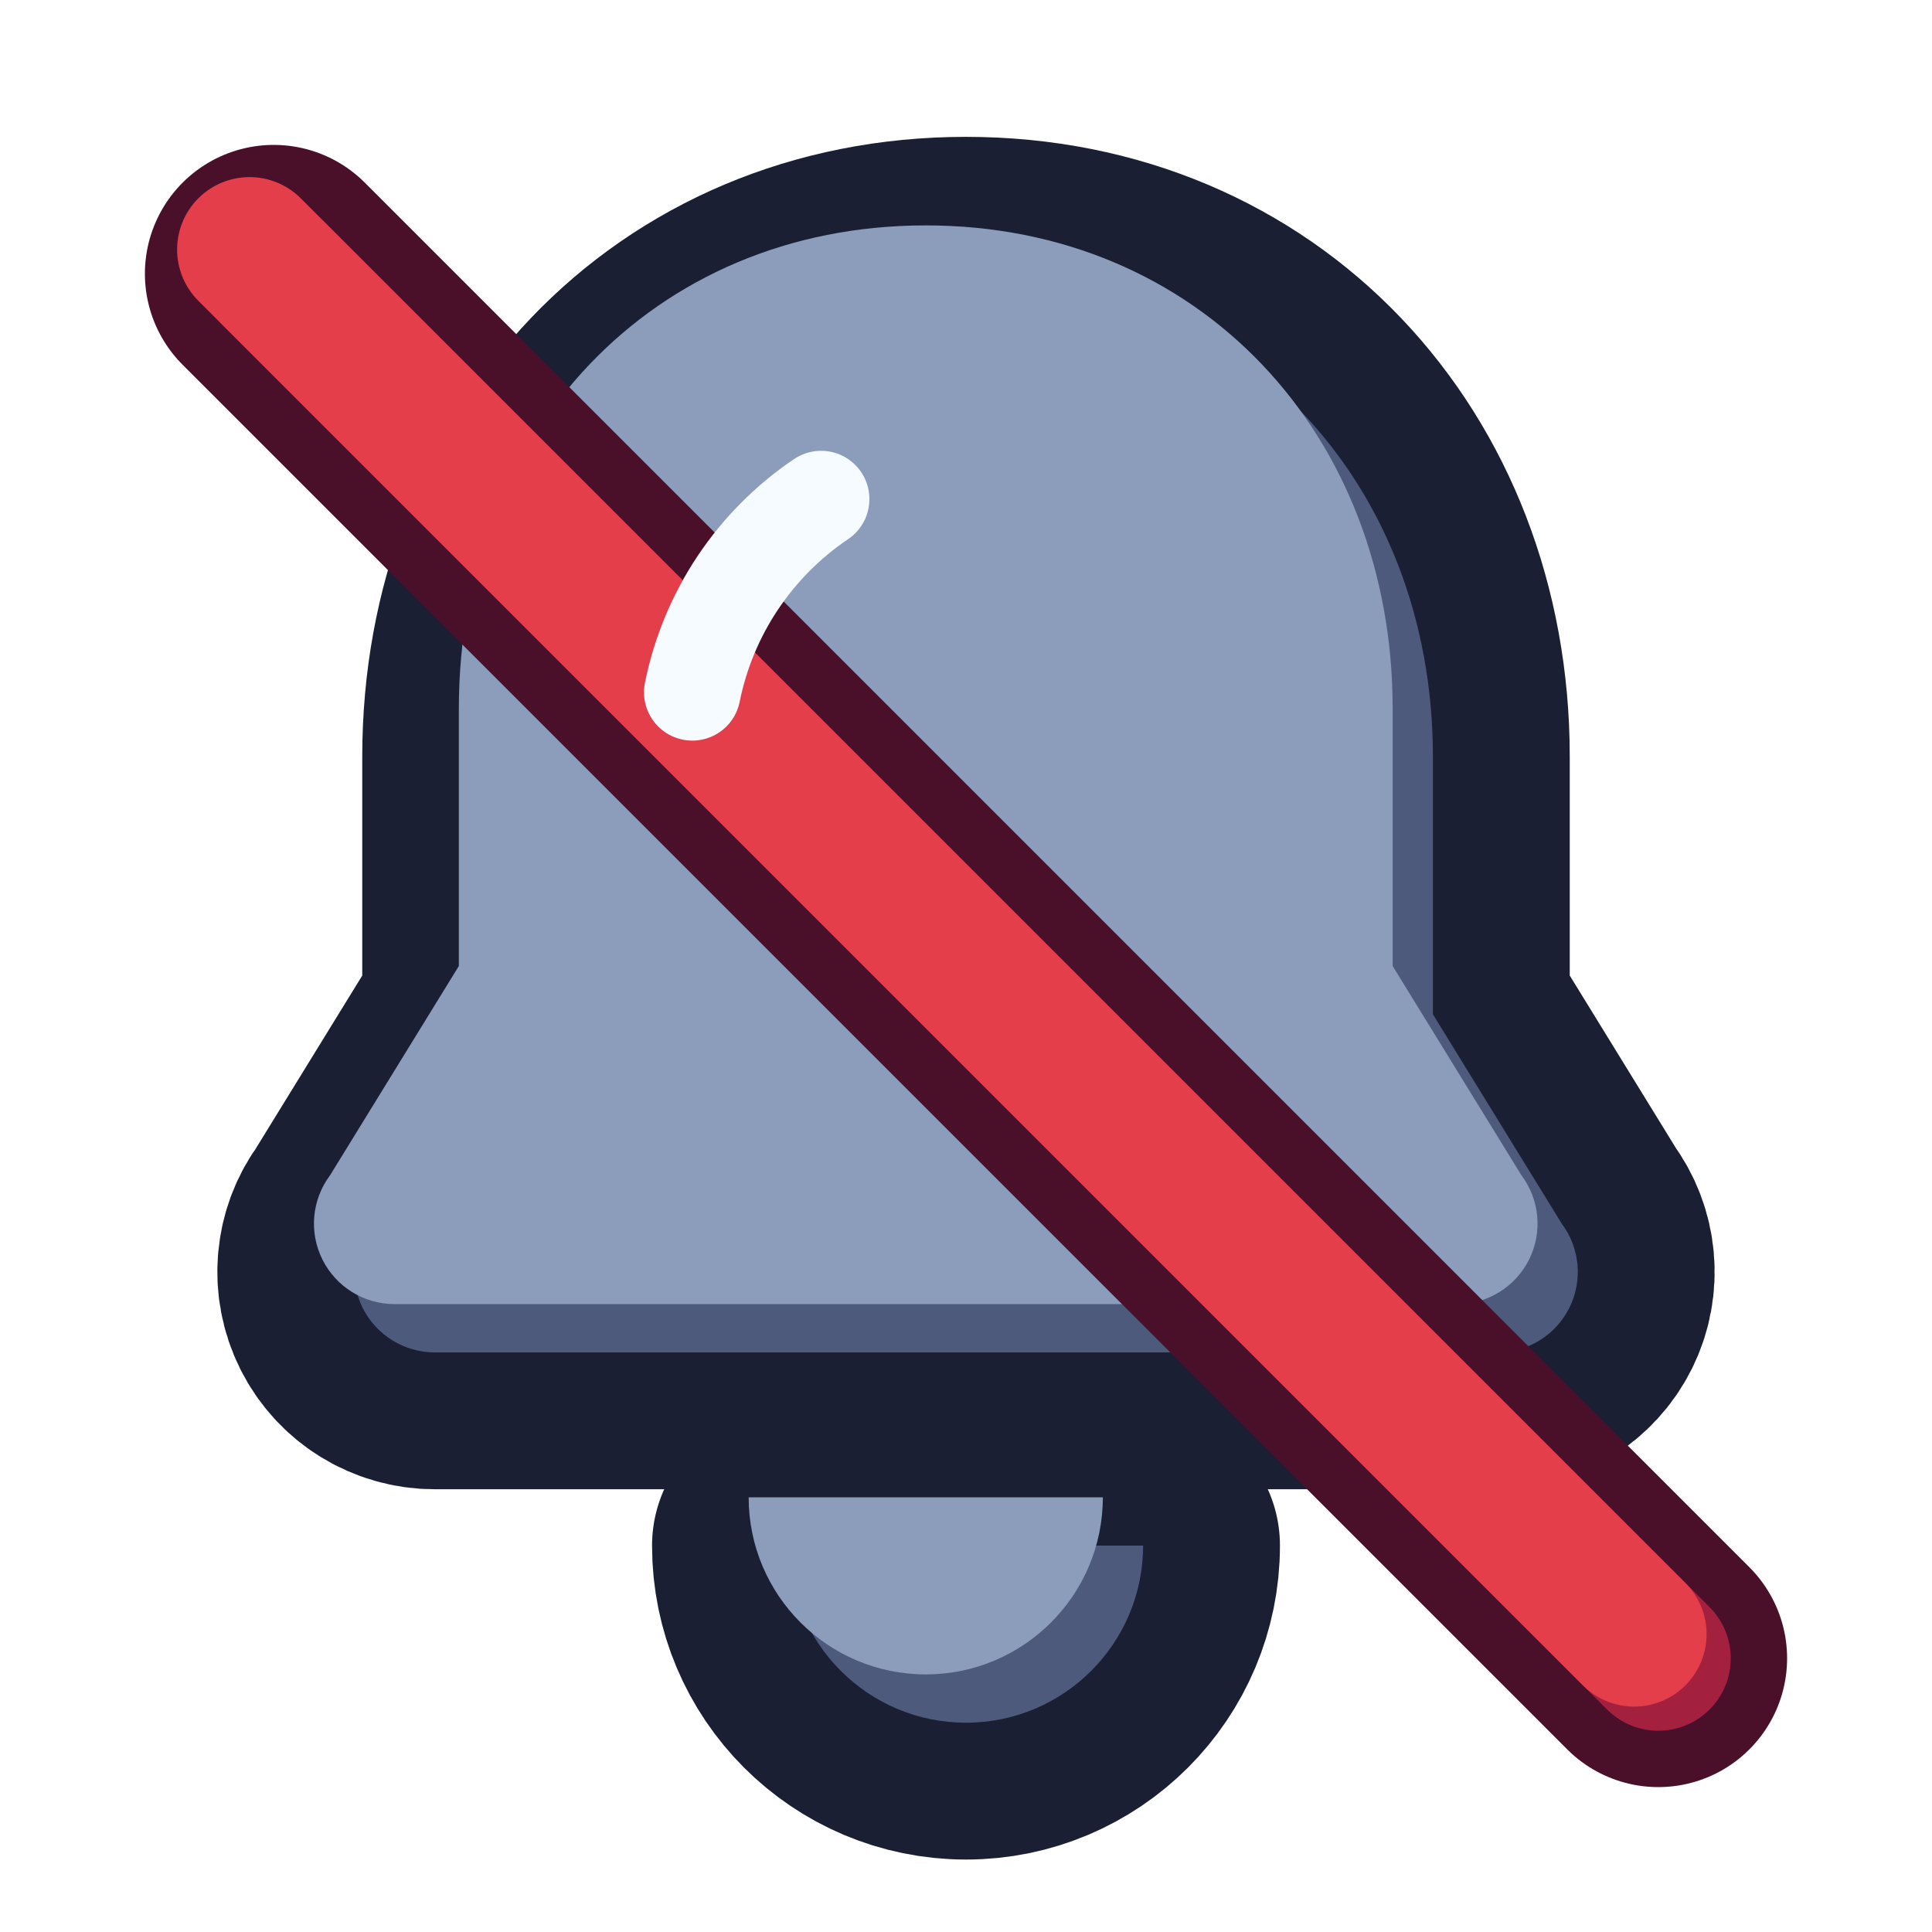
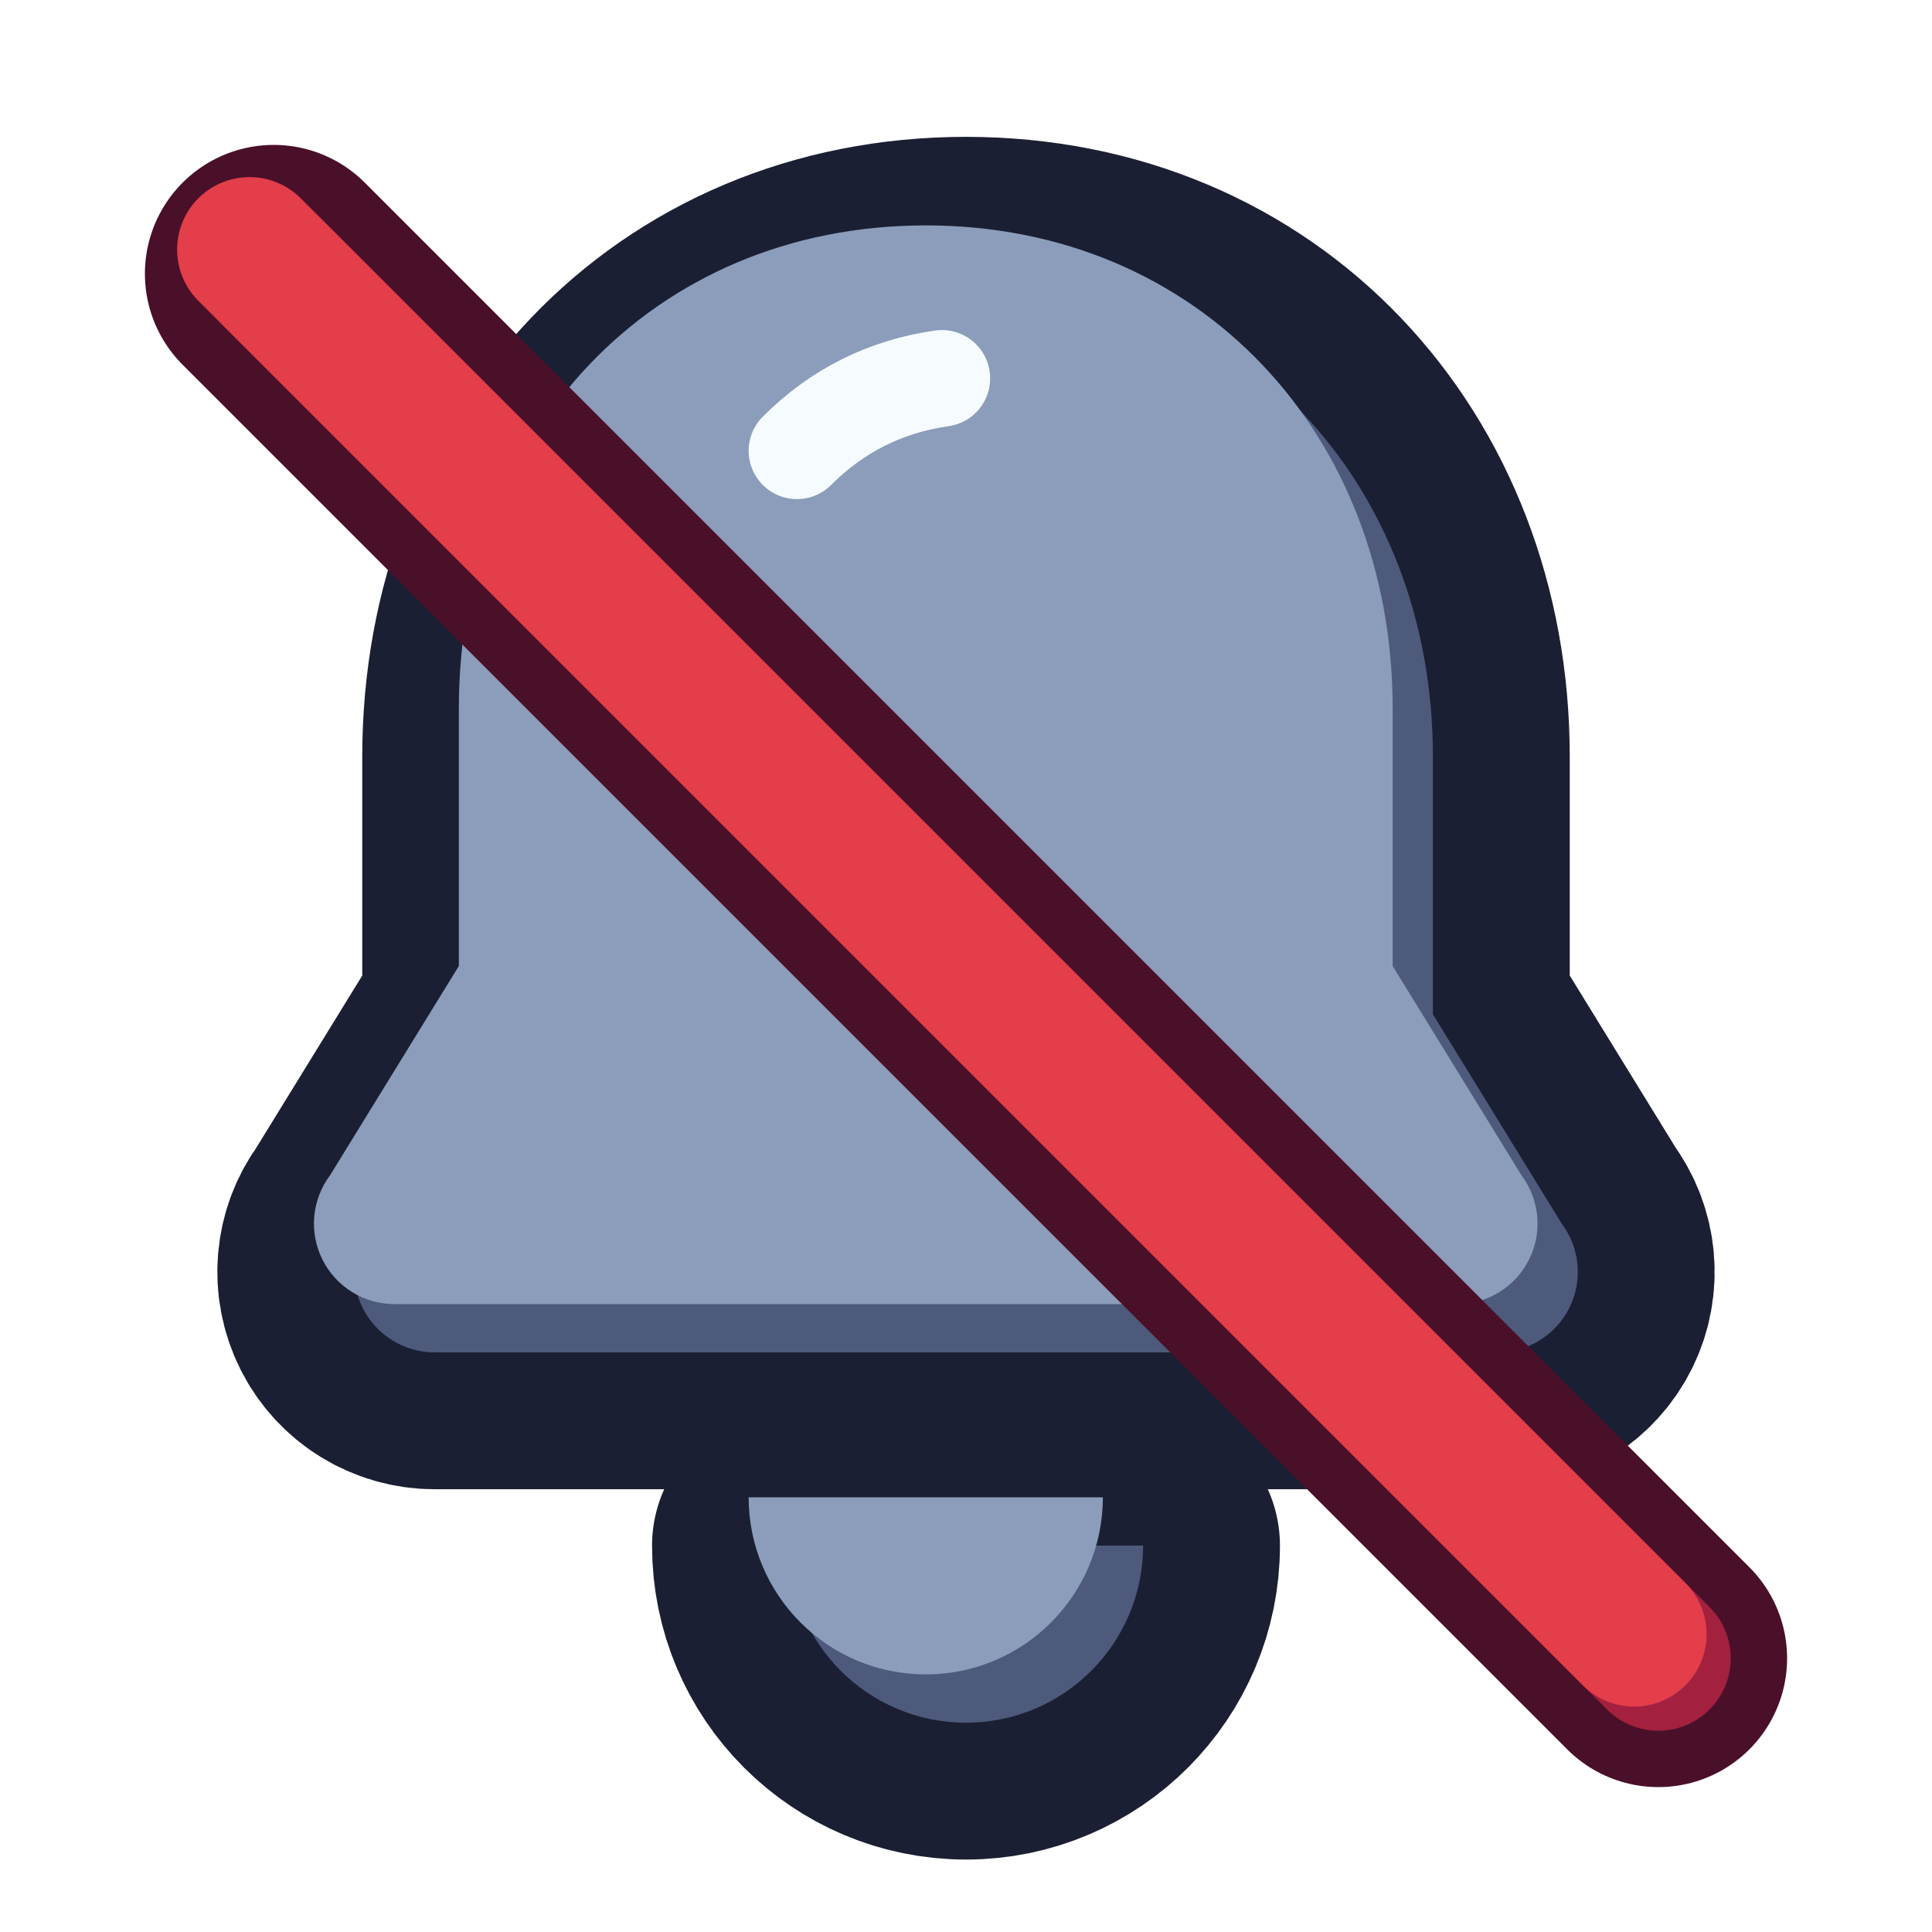
<svg xmlns="http://www.w3.org/2000/svg" width="24" height="24" viewBox="0 0 24 24" data-materials="steel">
  <path d="M12 3.4C8.6 3.4 6.2 6 6.2 9.4V12.6L4.6 15.2A1 1 0 0 0 5.4 16.8H18.6A1 1 0 0 0 19.4 15.2L17.8 12.6V9.4C17.8 6 15.4 3.4 12 3.4z" fill="#1b1f33" data-fill="outline" stroke="#1b1f33" data-stroke="outline" stroke-width="3.4" stroke-linejoin="round" />
  <path d="M12 3.4C8.6 3.4 6.2 6 6.2 9.4V12.6L4.6 15.2A1 1 0 0 0 5.4 16.8H18.6A1 1 0 0 0 19.4 15.2L17.8 12.6V9.4C17.8 6 15.4 3.4 12 3.4z" fill="#4d5a7c" data-fill="shadow" />
  <path d="M12 3.4C8.6 3.4 6.2 6 6.2 9.4V12.6L4.6 15.2A1 1 0 0 0 5.4 16.8H18.6A1 1 0 0 0 19.4 15.2L17.8 12.6V9.4C17.8 6 15.4 3.4 12 3.4z" fill="#8b9dba" data-fill="base" transform="translate(-0.5 -0.6)" />
  <path d="M9.8 19.2a2.2 2.2 0 0 0 4.4 0z" fill="#1b1f33" data-fill="outline" stroke="#1b1f33" data-stroke="outline" stroke-width="3.4" stroke-linejoin="round" />
  <path d="M9.8 19.2a2.2 2.2 0 0 0 4.4 0z" fill="#4d5a7c" data-fill="shadow" />
  <path d="M9.8 19.2a2.2 2.2 0 0 0 4.4 0z" fill="#8b9dba" data-fill="base" transform="translate(-0.5 -0.6)" />
+   <path d="M9.9 5.6C10.4 5.1 11 4.8 11.7 4.7" fill="none" stroke="#f6fbff" data-stroke="shine" stroke-width="1.2" stroke-linecap="round" stroke-linejoin="round" />
  <path d="M3.4 3.4L20.6 20.6" fill="none" stroke="#4a1029" stroke-width="3.2" stroke-linecap="round" />
  <path d="M3.4 3.4L20.6 20.6" fill="none" stroke="#a3203f" stroke-width="1.8" stroke-linecap="round" />
  <path d="M3.4 3.4L20.6 20.6" fill="none" stroke="#e33e4a" stroke-width="1.8" stroke-linecap="round" transform="translate(-0.3 -0.3)" />
-   <path d="M8.6 8.6a3.8 3.8 0 0 1 1.6 -2.4" fill="none" stroke-linecap="round" stroke-linejoin="round" stroke-width="1.2" stroke="#f6fbff" data-stroke="shine" />
</svg>
